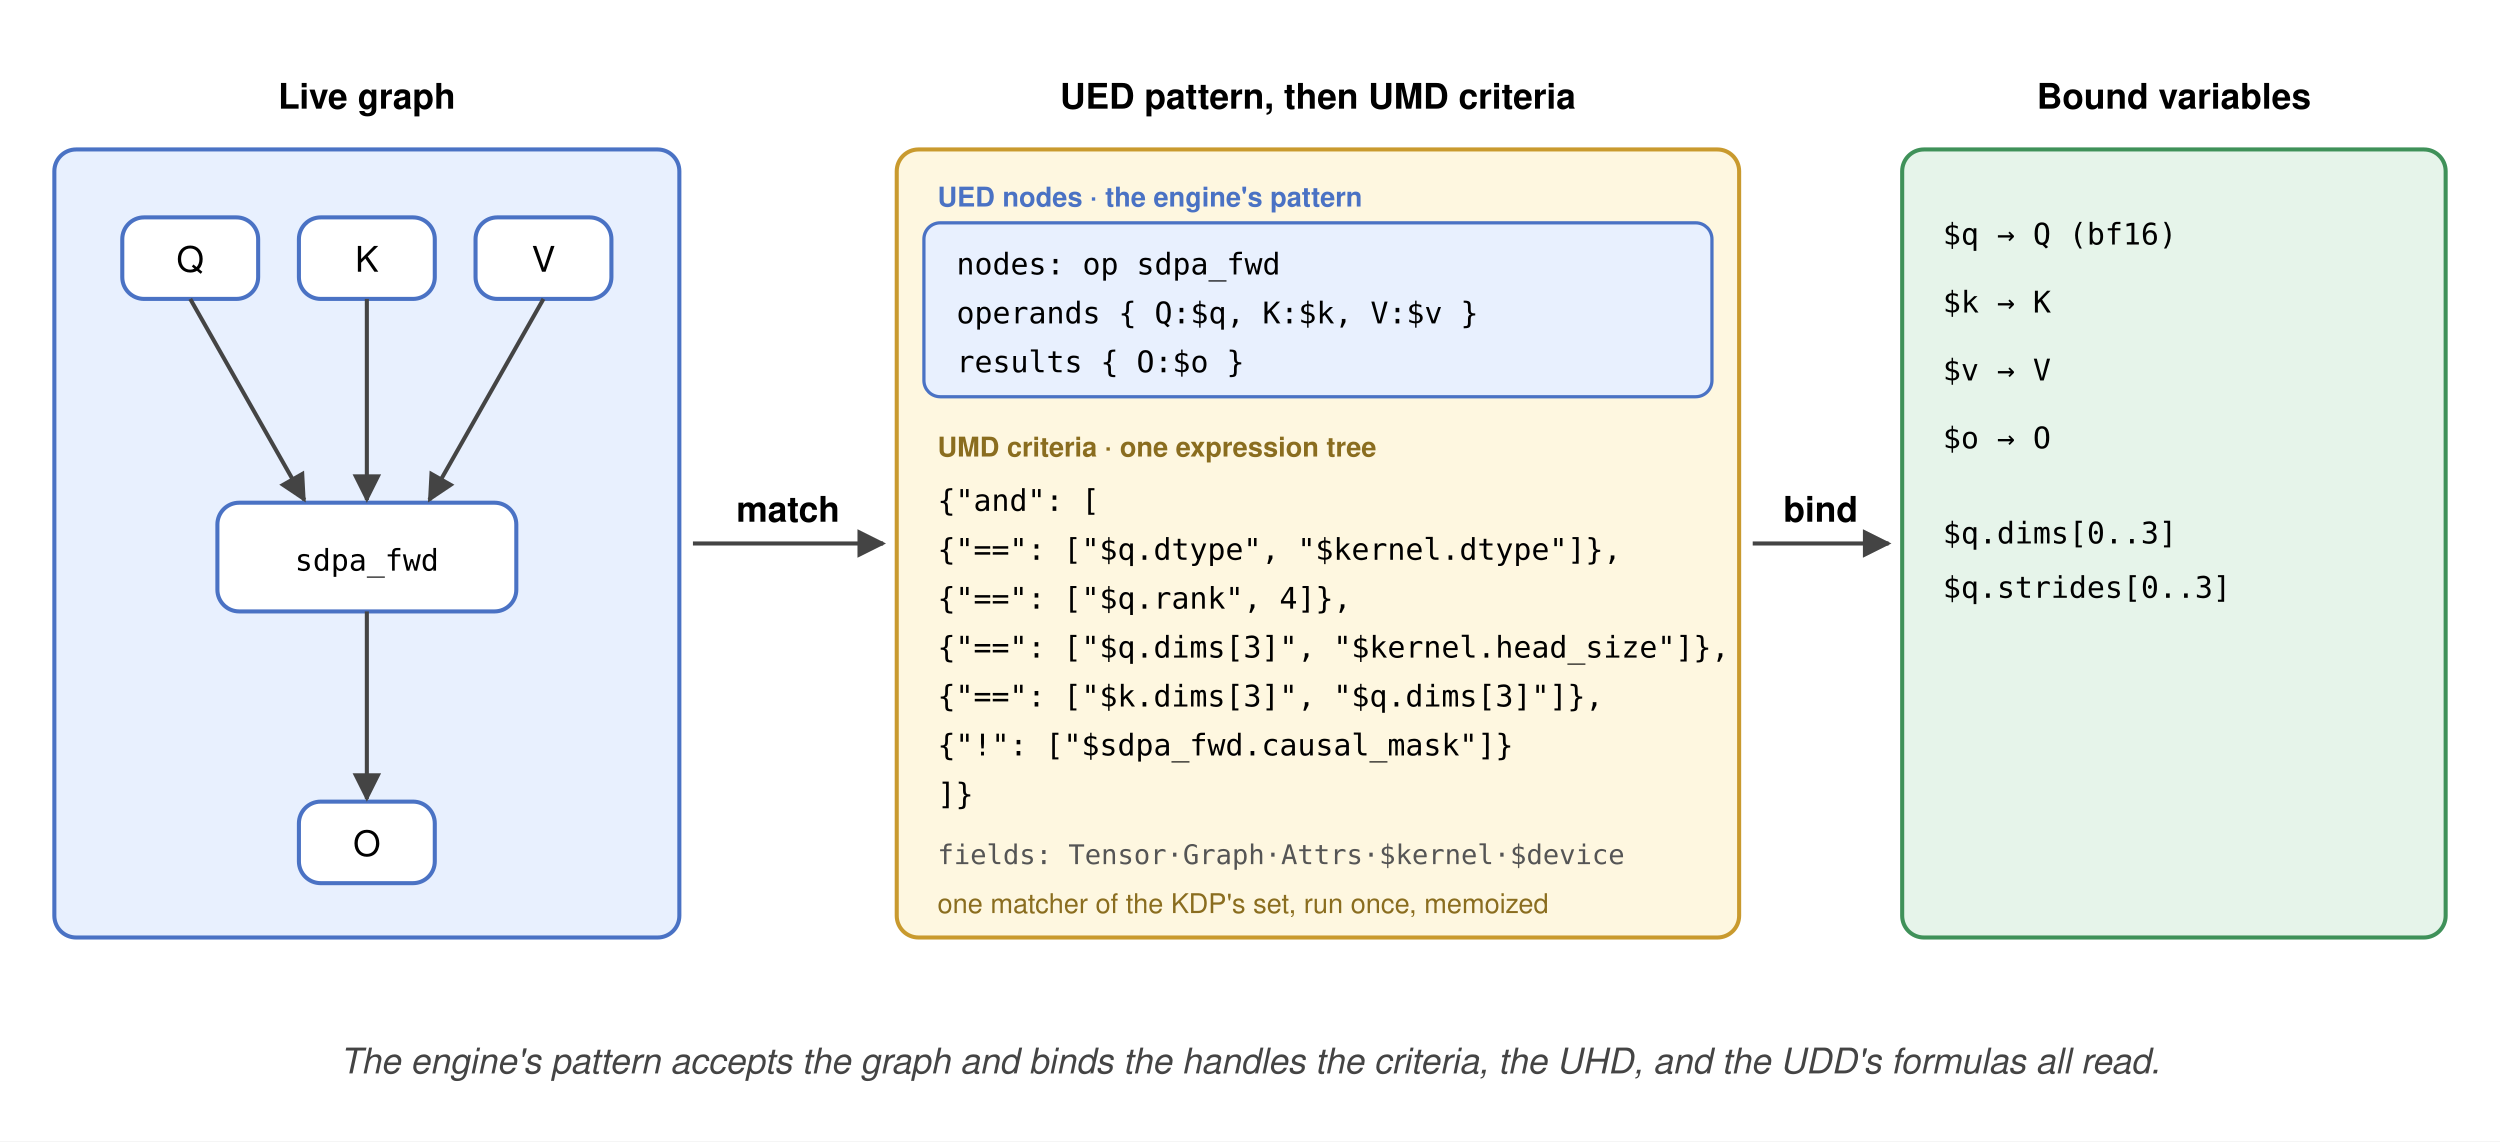
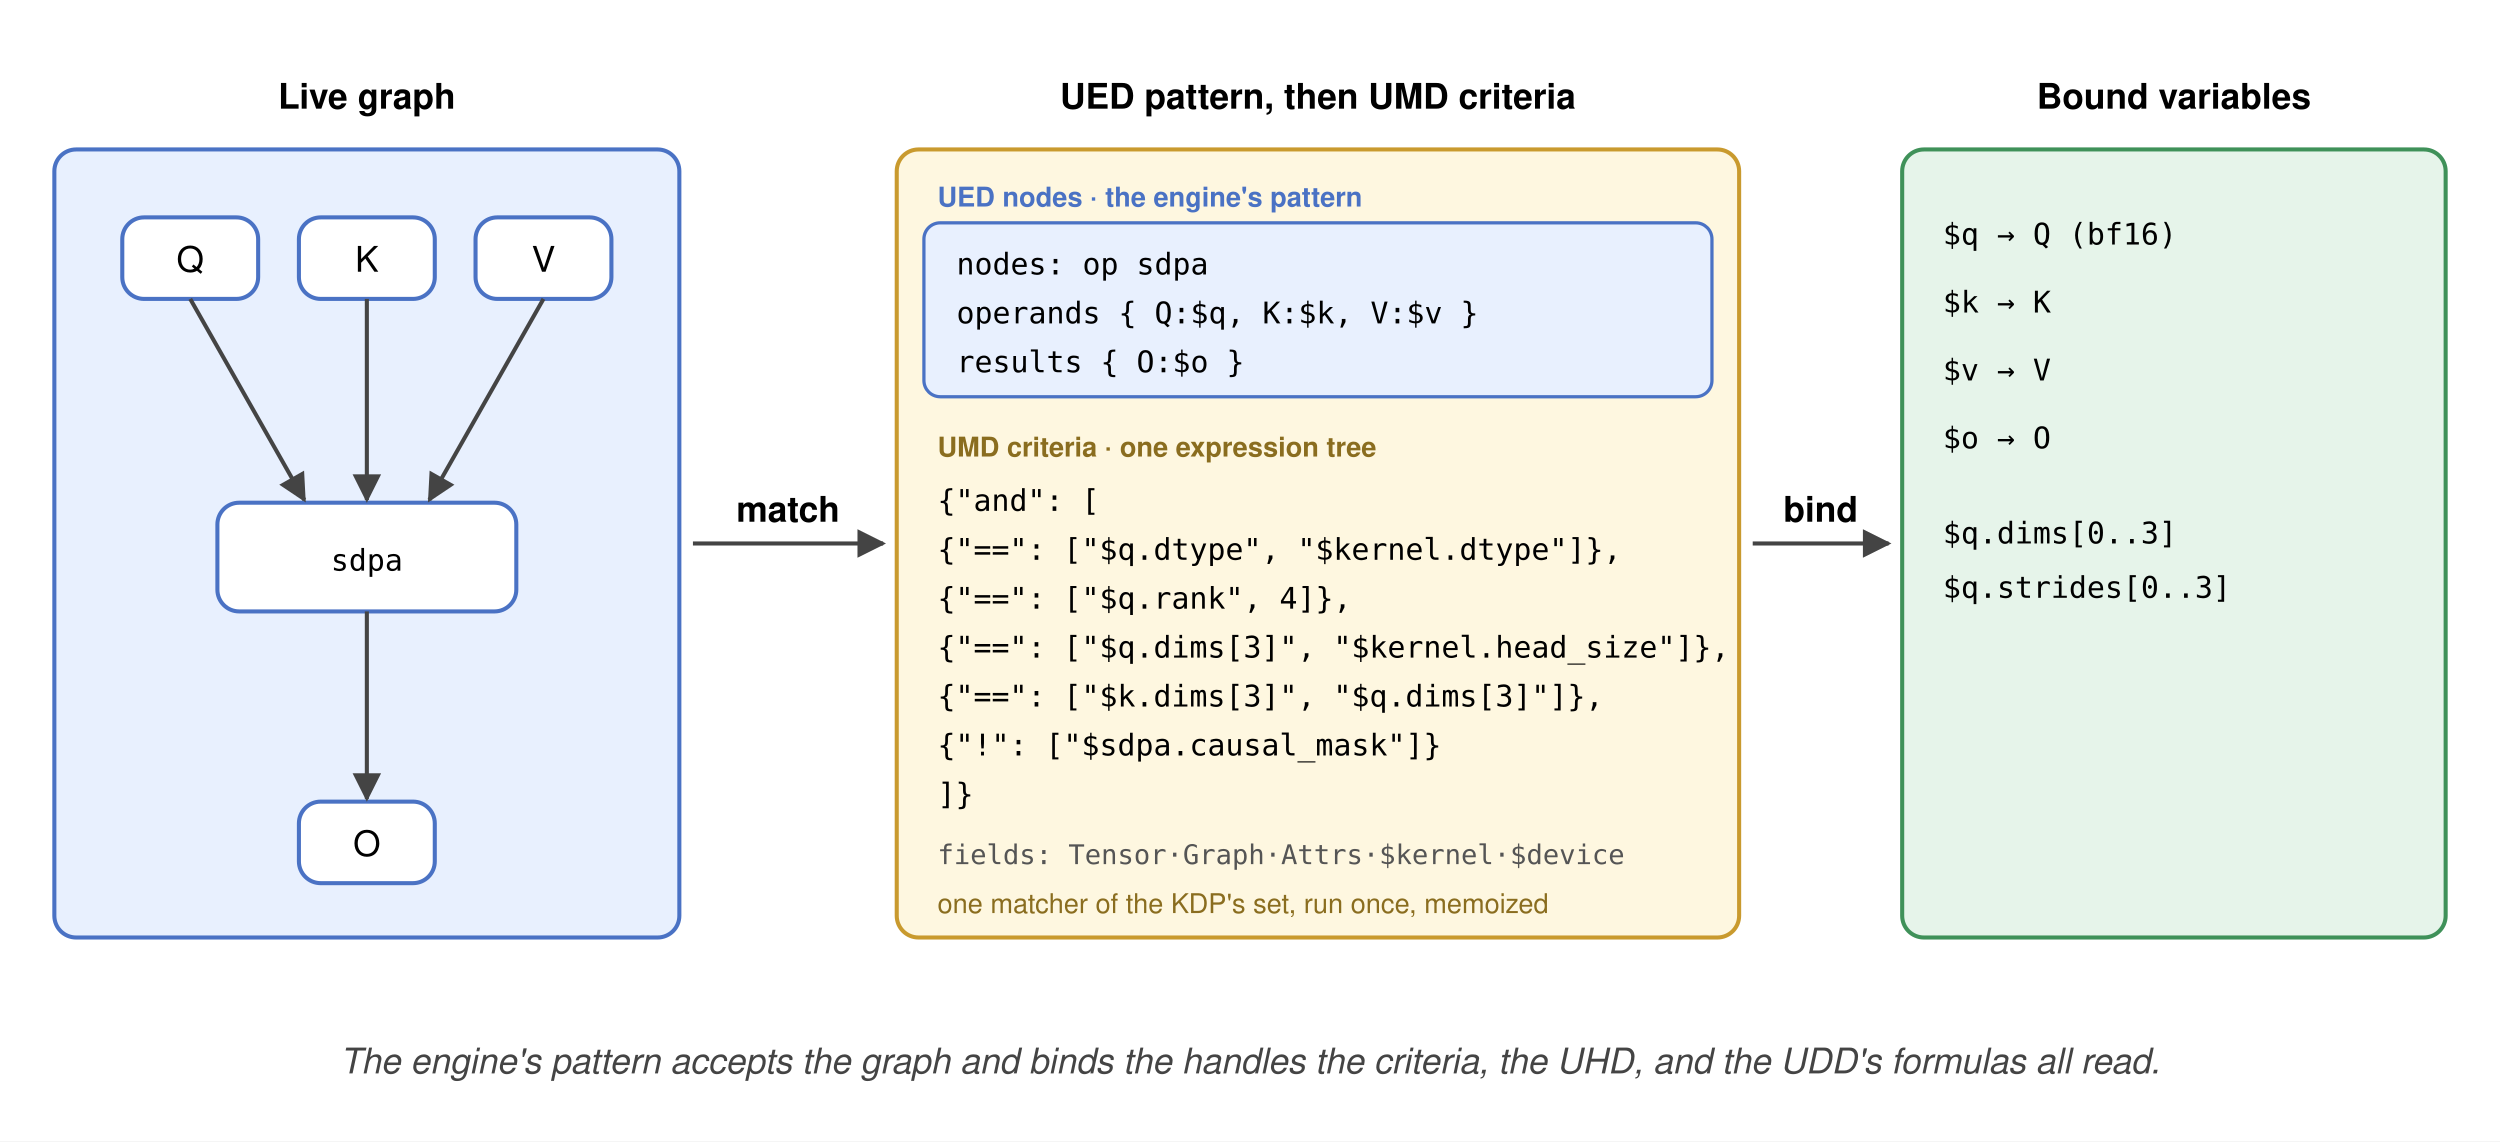
<svg xmlns="http://www.w3.org/2000/svg" viewBox="0 0 920 420" width="920" height="420" font-family="'Segoe UI', Helvetica, Arial, sans-serif" font-size="13">
  <rect x="0" y="0" width="100%" height="100%" fill="#ffffff" />
  <defs>
    <marker id="arrowCM" viewBox="0 0 10 10" refX="9" refY="5" markerWidth="7" markerHeight="7" orient="auto-start-reverse">
      <path d="M0 0 L10 5 L0 10 z" fill="#444" />
    </marker>
  </defs>
  <text x="135" y="40" text-anchor="middle" font-weight="600">Live graph</text>
  <text x="485" y="40" text-anchor="middle" font-weight="600">UED pattern, then UMD criteria</text>
  <text x="800" y="40" text-anchor="middle" font-weight="600">Bound variables</text>
  <rect x="20" y="55" width="230" height="290" rx="8" fill="#e8f0fe" stroke="#4a72c4" stroke-width="1.5" />
  <rect x="45" y="80" width="50" height="30" rx="8" fill="#ffffff" stroke="#4a72c4" stroke-width="1.5" />
  <text x="70" y="100" text-anchor="middle">Q</text>
  <rect x="110" y="80" width="50" height="30" rx="8" fill="#ffffff" stroke="#4a72c4" stroke-width="1.5" />
  <text x="135" y="100" text-anchor="middle">K</text>
  <rect x="175" y="80" width="50" height="30" rx="8" fill="#ffffff" stroke="#4a72c4" stroke-width="1.5" />
  <text x="200" y="100" text-anchor="middle">V</text>
  <rect x="80" y="185" width="110" height="40" rx="8" fill="#ffffff" stroke="#4a72c4" stroke-width="1.5" />
-   <text x="135" y="210" text-anchor="middle" font-family="Consolas, monospace" font-size="11">sdpa_fwd</text>
+   <text x="135" y="210" text-anchor="middle" font-family="Consolas, monospace" font-size="11">sdpa</text>
  <rect x="110" y="295" width="50" height="30" rx="8" fill="#ffffff" stroke="#4a72c4" stroke-width="1.5" />
  <text x="135" y="315" text-anchor="middle">O</text>
  <line x1="70" y1="110" x2="112" y2="184" stroke="#444" stroke-width="1.5" marker-end="url(#arrowCM)" />
  <line x1="135" y1="110" x2="135" y2="184" stroke="#444" stroke-width="1.5" marker-end="url(#arrowCM)" />
  <line x1="200" y1="110" x2="158" y2="184" stroke="#444" stroke-width="1.5" marker-end="url(#arrowCM)" />
  <line x1="135" y1="225" x2="135" y2="294" stroke="#444" stroke-width="1.5" marker-end="url(#arrowCM)" />
  <line x1="255" y1="200" x2="325" y2="200" stroke="#444" stroke-width="1.5" marker-end="url(#arrowCM)" />
  <text x="290" y="192" text-anchor="middle" font-weight="600">match</text>
  <rect x="330" y="55" width="310" height="290" rx="8" fill="#fef7e0" stroke="#c99a2e" stroke-width="1.5" />
  <text x="345" y="76" font-size="10" fill="#4a72c4" font-weight="600">UED nodes · the engine's pattern</text>
  <rect x="340" y="82" width="290" height="64" rx="6" fill="#e8f0fe" stroke="#4a72c4" stroke-width="1.2" />
-   <text x="352" y="101" font-family="Consolas, monospace" font-size="11">nodes:  op sdpa_fwd</text>
+   <text x="352" y="101" font-family="Consolas, monospace" font-size="11">nodes:  op sdpa</text>
  <text x="352" y="119" font-family="Consolas, monospace" font-size="11">  operands { Q:$q, K:$k, V:$v }</text>
  <text x="352" y="137" font-family="Consolas, monospace" font-size="11">  results  { O:$o }</text>
  <text x="345" y="168" font-size="10" fill="#8a6d1f" font-weight="600">UMD criteria · one expression tree</text>
  <text x="345" y="188" font-family="Consolas, monospace" font-size="11">{"and": [</text>
  <text x="345" y="206" font-family="Consolas, monospace" font-size="11">  {"==": ["$q.dtype", "$kernel.dtype"]},</text>
  <text x="345" y="224" font-family="Consolas, monospace" font-size="11">  {"==": ["$q.rank", 4]},</text>
  <text x="345" y="242" font-family="Consolas, monospace" font-size="11">  {"==": ["$q.dims[3]", "$kernel.head_size"]},</text>
  <text x="345" y="260" font-family="Consolas, monospace" font-size="11">  {"==": ["$k.dims[3]", "$q.dims[3]"]},</text>
-   <text x="345" y="278" font-family="Consolas, monospace" font-size="11">  {"!": ["$sdpa_fwd.causal_mask"]}</text>
+   <text x="345" y="278" font-family="Consolas, monospace" font-size="11">  {"!": ["$sdpa.causal_mask"]}</text>
  <text x="345" y="296" font-family="Consolas, monospace" font-size="11">]}</text>
  <text x="345" y="318" font-family="Consolas, monospace" font-size="10" fill="#555">fields: Tensor·Graph·Attrs·$kernel·$device</text>
  <text x="345" y="336" font-size="10" fill="#8a6d1f">one matcher of the KDP's set, run once, memoized</text>
  <line x1="645" y1="200" x2="695" y2="200" stroke="#444" stroke-width="1.5" marker-end="url(#arrowCM)" />
  <text x="670" y="192" text-anchor="middle" font-weight="600">bind</text>
  <rect x="700" y="55" width="200" height="290" rx="8" fill="#e6f4ea" stroke="#3f9159" stroke-width="1.5" />
  <text x="715" y="90" font-family="Consolas, monospace" font-size="11">$q → Q  (bf16)</text>
  <text x="715" y="115" font-family="Consolas, monospace" font-size="11">$k → K</text>
  <text x="715" y="140" font-family="Consolas, monospace" font-size="11">$v → V</text>
  <text x="715" y="165" font-family="Consolas, monospace" font-size="11">$o → O</text>
  <text x="715" y="200" font-family="Consolas, monospace" font-size="11">$q.dims[0..3]</text>
  <text x="715" y="220" font-family="Consolas, monospace" font-size="11">$q.strides[0..3]</text>
  <text x="460" y="395" text-anchor="middle" font-style="italic" fill="#444">The engine's pattern accepts the graph and binds the handles the criteria, the UHD, and the UDD's formulas all read.</text>
</svg>
